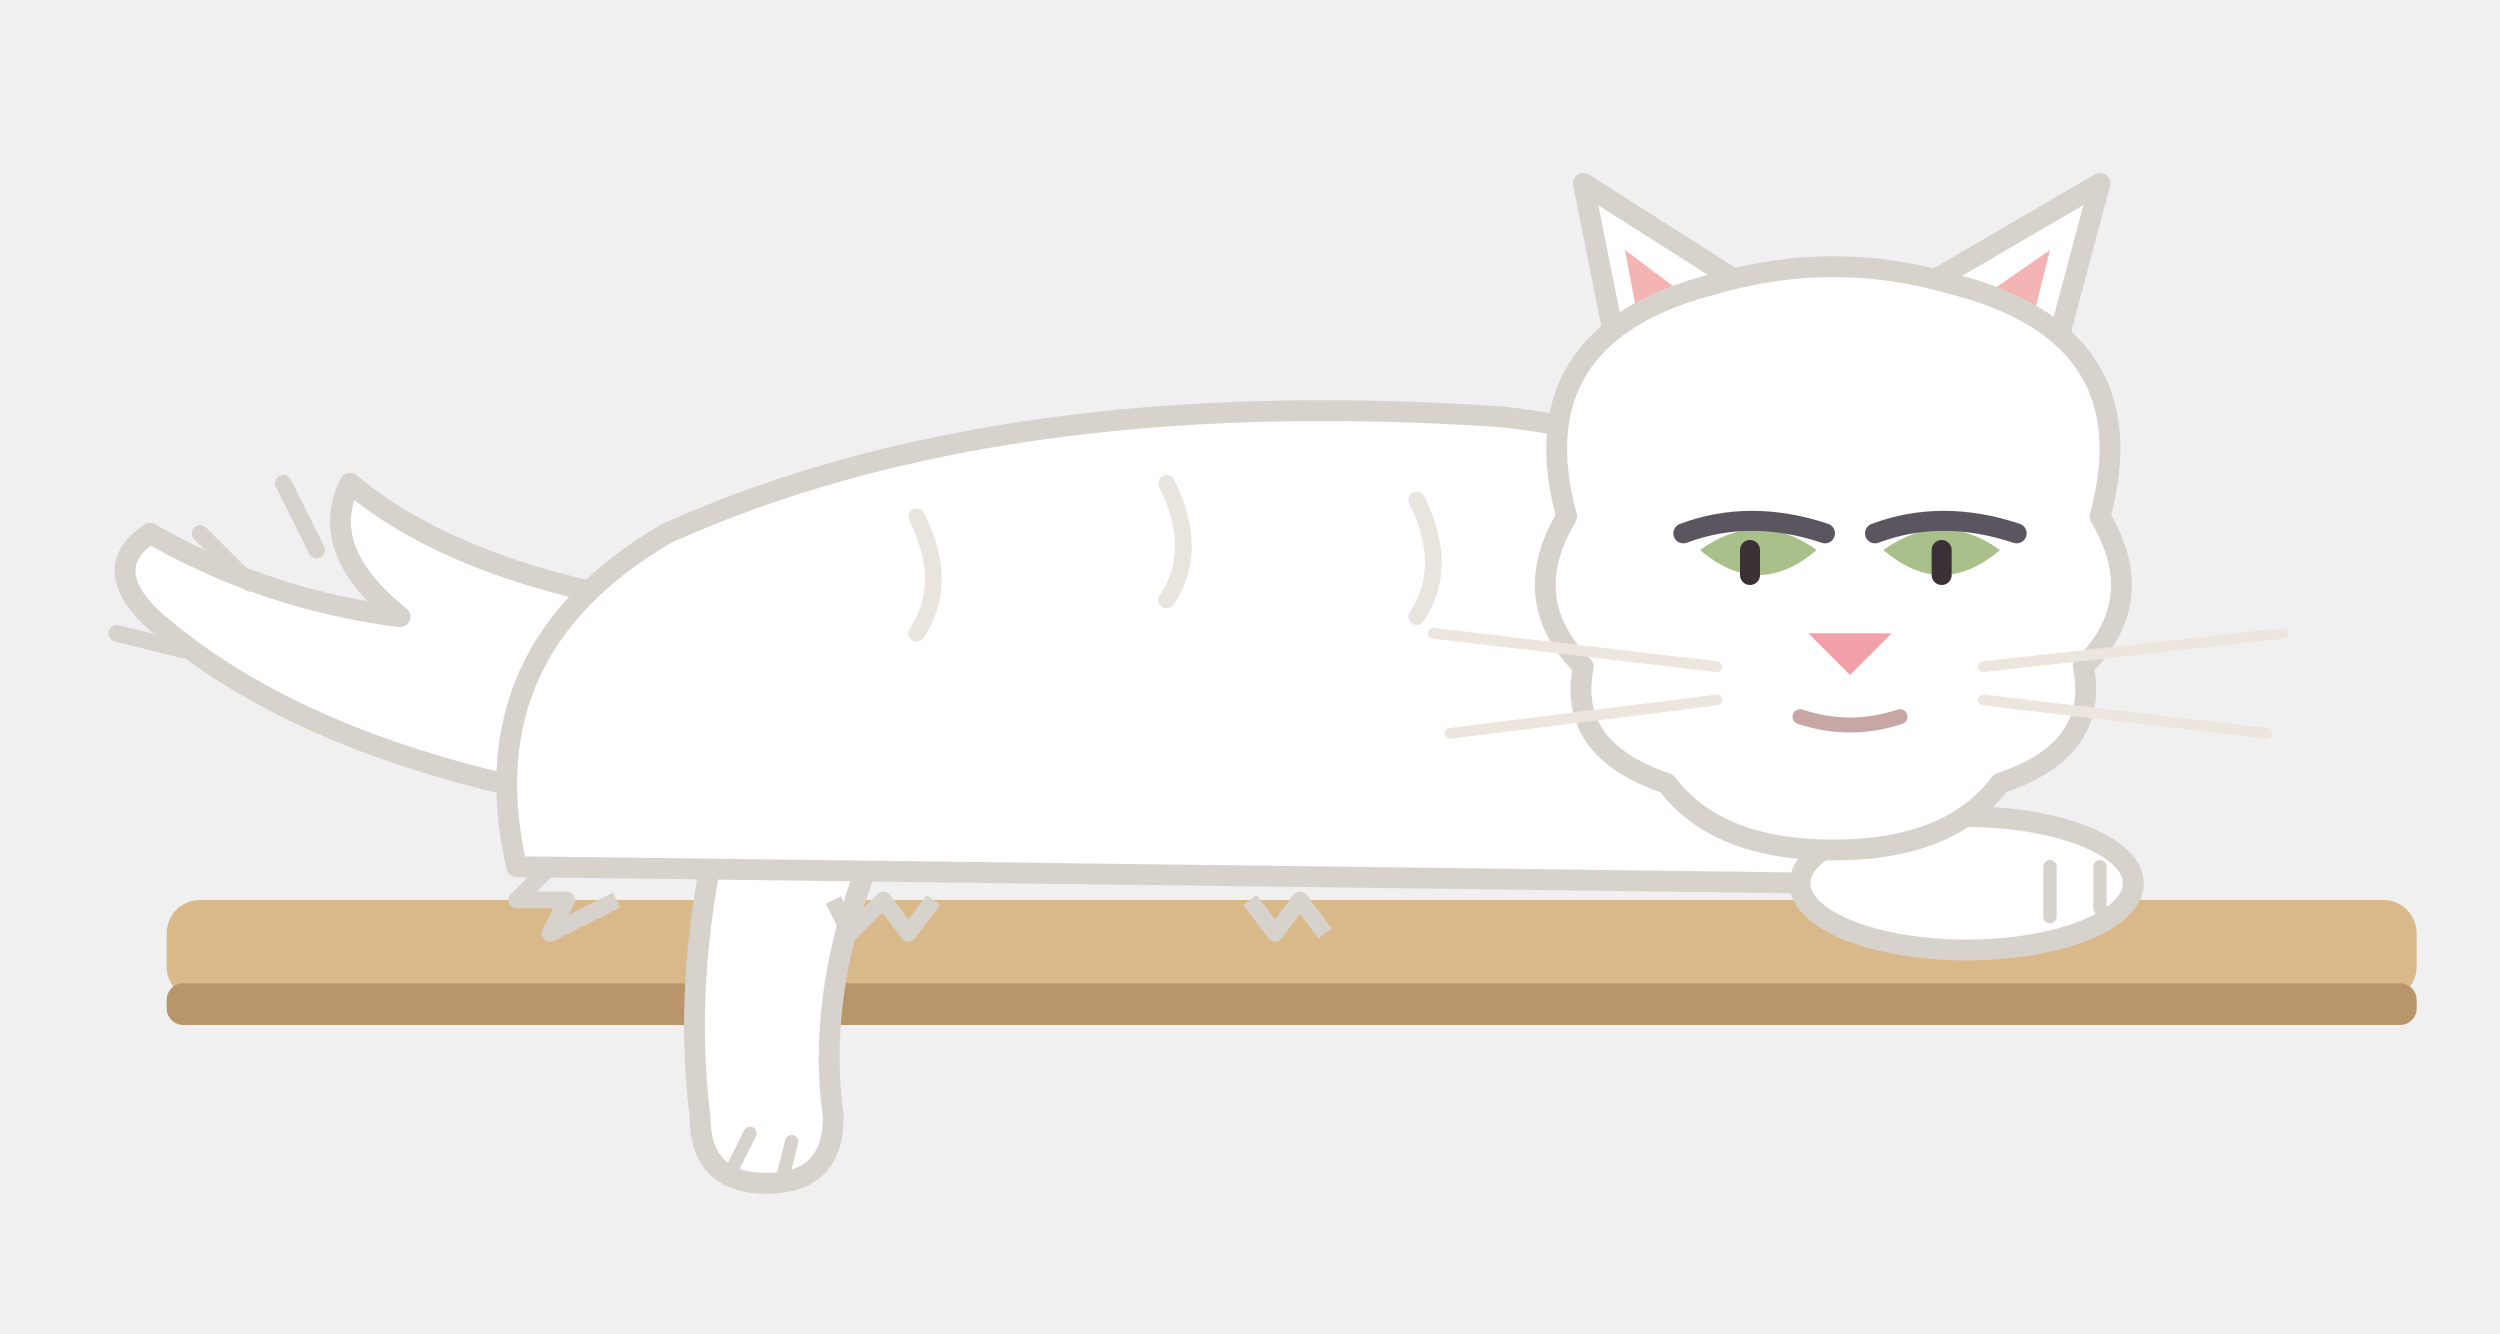
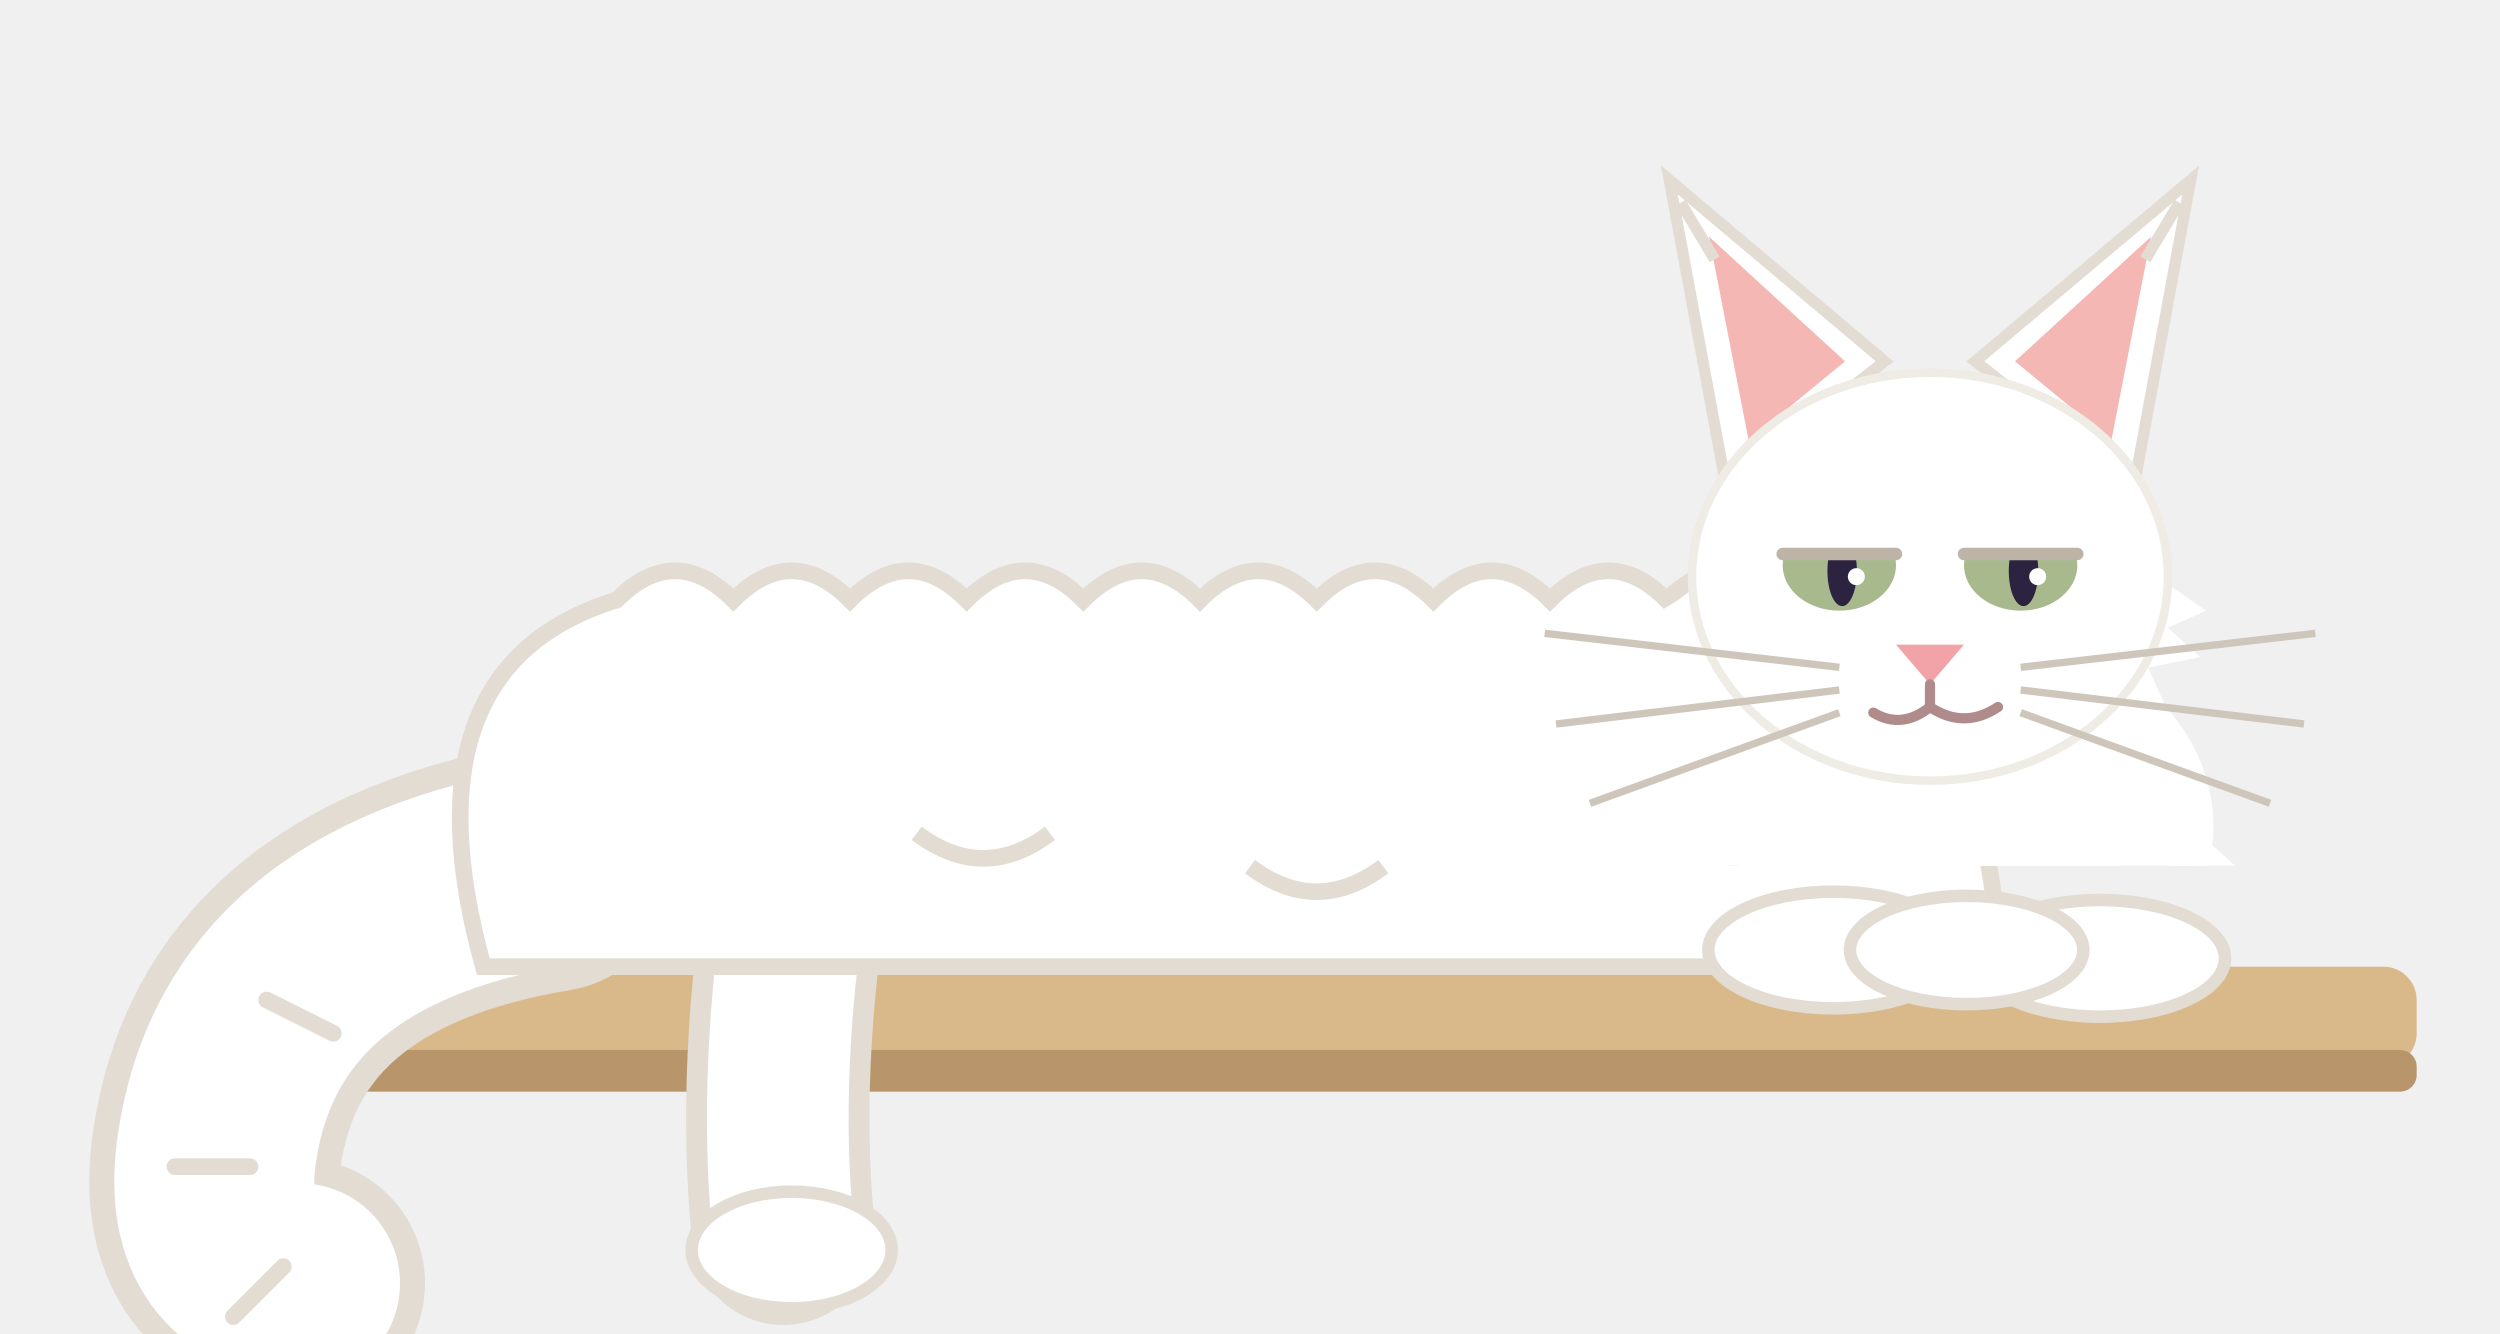
<svg xmlns="http://www.w3.org/2000/svg" width="300" height="160" viewBox="0 0 300 160">
-   <rect x="20" y="108" width="270" height="12" rx="4" fill="#D9B98A" />
-   <rect x="20" y="118" width="270" height="5" rx="2" fill="#B8956A" />
-   <path d="M70 96 q-34 -6 -52 -22 q-6 -6 0 -10 q14 8 30 10 q-10 -8 -6 -16 q12 10 34 14 z" fill="#FFFFFF" stroke="#D8D2CC" stroke-width="2.5" stroke-linejoin="round" />
-   <path d="M30 70 l-6 -6 M38 66 l-4 -8 M22 78 l-8 -2" stroke="#D8D2CC" stroke-width="2" stroke-linecap="round" />
-   <path d="M86 100 q-4 18 -2 34 q0 8 8 8 q8 0 8 -8 q-2 -14 4 -30 z" fill="#FFFFFF" stroke="#D8D2CC" stroke-width="2.5" stroke-linejoin="round" />
-   <path d="M88 140 l2 -4 M94 141 l1 -4" stroke="#D8D2CC" stroke-width="1.6" stroke-linecap="round" />
-   <path d="M62 104 q-6 -26 18 -40 q40 -18 100 -14 q36 4 46 26 q6 18 -6 30 z" fill="#FFFFFF" stroke="#D8D2CC" stroke-width="2.5" stroke-linejoin="round" />
-   <path d="M66 104 l-4 4 l6 0 l-2 4 l8 -4 M100 108 l2 4 l4 -4 l3 4 l3 -4 M150 108 l3 4 l3 -4 l3 4" stroke="#D8D2CC" stroke-width="2" fill="none" stroke-linejoin="round" />
-   <path d="M110 62 q4 8 0 14 M140 58 q4 8 0 14 M170 60 q4 8 0 14" stroke="#EAE4DE" stroke-width="2" fill="none" stroke-linecap="round" />
-   <ellipse cx="236" cy="106" rx="20" ry="8" fill="#FFFFFF" stroke="#D8D2CC" stroke-width="2.5" />
-   <path d="M246 104 v6 M252 104 v5" stroke="#D8D2CC" stroke-width="1.6" stroke-linecap="round" />
-   <path d="M196 52 l-6 -30 l22 14 z" fill="#FFFFFF" stroke="#D8D2CC" stroke-width="2.5" stroke-linejoin="round" />
-   <path d="M198 46 l-3 -16 l12 9 z" fill="#F4B4B4" />
-   <path d="M244 52 l8 -30 l-24 14 z" fill="#FFFFFF" stroke="#D8D2CC" stroke-width="2.5" stroke-linejoin="round" />
-   <path d="M242 46 l4 -16 l-13 9 z" fill="#F4B4B4" />
-   <path d="M188 62 q-6 -22 18 -28 q14 -4 28 0 q24 6 18 28 q6 10 -2 18 q2 10 -10 14 q-6 8 -20 8 q-14 0 -20 -8 q-12 -4 -10 -14 q-8 -8 -2 -18 z" fill="#FFFFFF" stroke="#D8D2CC" stroke-width="2.5" stroke-linejoin="round" />
-   <path d="M204 66 q7 -5 14 0 q-7 6 -14 0 z" fill="#A9C08A" />
-   <path d="M202 64 q8 -3 17 0" stroke="#5B5560" stroke-width="2.4" fill="none" stroke-linecap="round" />
-   <path d="M226 66 q7 -5 14 0 q-7 6 -14 0 z" fill="#A9C08A" />
-   <path d="M225 64 q8 -3 17 0" stroke="#5B5560" stroke-width="2.4" fill="none" stroke-linecap="round" />
-   <path d="M210 66 v3 M233 66 v3" stroke="#3A3036" stroke-width="2.4" stroke-linecap="round" />
-   <path d="M217 76 h10 l-5 5 z" fill="#F2A1A8" />
-   <path d="M216 86 q6 2 12 0" stroke="#C9A6A6" stroke-width="1.8" fill="none" stroke-linecap="round" />
-   <path d="M206 80 l-34 -4 M206 84 l-32 4 M238 80 l36 -4 M238 84 l34 4" stroke="#EDE6DF" stroke-width="1.3" stroke-linecap="round" />
+   <defs>
+     <clipPath id="hd">
+       <rect x="40" y="10" width="190" height="131" />
+     </clipPath>
+   </defs>
+   <rect x="20" y="116" width="270" height="12" rx="4" fill="#D9B98A" />
+   <rect x="20" y="126" width="270" height="5" rx="2" fill="#B8956A" />
+   <path d="M66 104 q-36 6 -40 34 q-2 14 10 16" stroke="#E2DCD3" stroke-width="30" fill="none" stroke-linecap="round" />
+   <path d="M66 104 q-36 6 -40 34 q-2 14 10 16" stroke="#FFFFFF" stroke-width="24" fill="none" stroke-linecap="round" />
+   <path d="M96 104 q-4 24 -2 44" stroke="#E2DCD3" stroke-width="22" fill="none" stroke-linecap="round" />
+   <path d="M96 104 q-4 24 -2 44" stroke="#FFFFFF" stroke-width="17" fill="none" stroke-linecap="round" />
+   <ellipse cx="95" cy="150" rx="12" ry="7" fill="#FFFFFF" stroke="#E2DCD3" stroke-width="1.5" />
+   <path d="M58 116 Q48 80 74 72 q7 -7 14 0 q7 -7 14 0 q7 -7 14 0 q7 -7 14 0 q7 -7 14 0 q7 -7 14 0 q7 -7 14 0 q7 -7 14 0 q7 -7 14 0 q7 -7 14 0 Q238 78 240 116 Z" fill="#FFFFFF" stroke="#E2DCD3" stroke-width="2" />
+   <path d="M40 124 l-8 -4 M30 140 l-9 0 M34 152 l-6 6" stroke="#E2DCD3" stroke-width="2" fill="none" stroke-linecap="round" />
+   <path d="M110 100 q8 6 16 0 M150 104 q8 6 16 0" stroke="#E2DCD3" stroke-width="2" fill="none" />
+   <ellipse cx="220" cy="114" rx="15" ry="7" fill="#FFFFFF" stroke="#E2DCD3" stroke-width="1.5" />
+   <ellipse cx="252" cy="115" rx="15" ry="7" fill="#FFFFFF" stroke="#E2DCD3" stroke-width="1.5" />
+   <g transform="translate(150 8) scale(0.68)">
+     <g clip-path="url(#hd)">
+       <ellipse cx="120" cy="248" rx="62" ry="7" fill="#000" opacity=".08" />
+       <path d="M150 236 q60 6 66 -40 q4 -26 -12 -30" stroke="#E2DCD3" stroke-width="30" fill="none" stroke-linecap="round" />
+       <path d="M150 236 q60 6 66 -40 q4 -26 -12 -30" stroke="#FFFFFF" stroke-width="24" fill="none" stroke-linecap="round" />
+       <path d="M200.0 158.6 L191.6 157.1 L194.9 167.1z" fill="#FFFFFF" />
+       <path d="M204.2 157.0 L193.9 153.8 L196.1 162.9z" fill="#FFFFFF" />
+       <path d="M208.6 157.1 L201.7 149.8 L198.9 159.4z" fill="#FFFFFF" />
+       <path d="M212.6 159.0 L209.4 147.6 L202.8 157.3z" fill="#FFFFFF" />
+       <path d="M215.6 162.3 L214.9 154.4 L207.2 156.9z" fill="#FFFFFF" />
+       <path d="M217.1 166.5 L223.3 157.5 L211.4 158.2z" fill="#FFFFFF" />
+       <path d="M216.8 170.9 L226.2 164.8 L214.8 161.1z" fill="#FFFFFF" />
+       <path d="M78 236 q-8 -70 14 -110 h56 q22 40 14 110 z" fill="#FFFFFF" stroke="#E2DCD3" stroke-width="2" />
+       <path d="M162.1 224.1 L173.5 221.3 L164.1 214.3z" fill="#FFFFFF" />
+       <path d="M158.0 229.3 L165.3 227.1 L162.1 220.2z" fill="#FFFFFF" />
+       <path d="M152.0 233.7 L162.9 235.4 L158.1 225.8z" fill="#FFFFFF" />
+       <path d="M144.4 237.2 L154.0 239.4 L152.0 230.8z" fill="#FFFFFF" />
+       <path d="M135.5 239.4 L143.9 244.9 L144.4 234.9z" fill="#FFFFFF" />
+       <path d="M125.9 240.4 L132.8 245.3 L135.6 238.0z" fill="#FFFFFF" />
+       <path d="M115.9 240.1 L121.1 247.5 L125.9 239.9z" fill="#FFFFFF" />
+       <path d="M106.2 238.4 L109.2 250.0 L116.0 240.5z" fill="#FFFFFF" />
+       <path d="M97.1 235.6 L97.3 245.2 L106.2 239.7z" fill="#FFFFFF" />
+       <path d="M89.3 231.6 L88.5 240.1 L97.2 237.7z" fill="#FFFFFF" />
+       <path d="M82.9 226.7 L81.8 234.1 L89.3 234.4z" fill="#FFFFFF" />
+       <path d="M78.5 221.2 L73.6 228.9 L83.0 230.2z" fill="#FFFFFF" />
+       <path d="M76.1 215.4 L70.0 222.7 L78.5 225.1z" fill="#FFFFFF" />
+       <path d="M96 236 v-40 M144 236 v-40" stroke="#E2DCD3" stroke-width="2" />
+       <ellipse cx="102" cy="238" rx="13" ry="8" fill="#FFFFFF" stroke="#E2DCD3" stroke-width="1.5" />
+       <ellipse cx="138" cy="238" rx="13" ry="8" fill="#FFFFFF" stroke="#E2DCD3" stroke-width="1.5" />
+       <path d="M98 236 v3 M104 236 v3 M134 236 v3 M140 236 v3" stroke="#E2DCD3" stroke-width="1.2" />
+       <path d="M162.5 142.8 L175.3 142.4 L165.4 133.3z" fill="#FFFFFF" />
+       <path d="M159.0 147.6 L173.0 149.9 L163.4 138.6z" fill="#FFFFFF" />
+       <path d="M154.6 151.8 L170.2 153.7 L160.4 143.6z" fill="#FFFFFF" />
+       <path d="M149.3 155.4 L159.7 164.2 L156.3 148.3z" fill="#FFFFFF" />
+       <path d="M143.2 158.4 L154.4 165.0 L151.3 152.4z" fill="#FFFFFF" />
+       <path d="M136.5 160.5 L149.7 170.8 L145.4 156.0z" fill="#FFFFFF" />
+       <path d="M129.5 161.9 L139.7 173.8 L139.0 158.8z" fill="#FFFFFF" />
+       <path d="M122.2 162.4 L129.5 172.5 L132.0 160.8z" fill="#FFFFFF" />
+       <path d="M114.8 162.0 L119.7 179.9 L124.8 162.0z" fill="#FFFFFF" />
+       <path d="M107.6 160.7 L110.1 178.0 L117.4 162.4z" fill="#FFFFFF" />
+       <path d="M100.7 158.7 L100.3 169.9 L110.1 161.8z" fill="#FFFFFF" />
+       <path d="M94.2 155.8 L90.8 171.7 L103.1 160.4z" fill="#FFFFFF" />
+       <path d="M88.5 152.2 L85.0 163.2 L96.5 158.2z" fill="#FFFFFF" />
+       <path d="M83.5 148.1 L74.1 161.5 L90.4 155.3z" fill="#FFFFFF" />
+       <path d="M79.4 143.4 L68.8 157.8 L85.2 151.6z" fill="#FFFFFF" />
+       <path d="M76.4 138.3 L63.8 150.9 L80.8 147.3z" fill="#FFFFFF" />
+       <path d="M74.5 133.0 L63.1 142.7 L77.4 142.6z" fill="#FFFFFF" />
+       <ellipse cx="120" cy="134" rx="50" ry="38" fill="#FFFFFF" />
+       <path d="M104 150 l6 12 l6 -10 l6 12 l6 -12 l6 10" stroke="#E2DCD3" stroke-width="1.6" fill="none" />
+       <path d="M84 74 l-10 -54 l38 32 z" fill="#FFFFFF" stroke="#E2DCD3" stroke-width="2" />
+       <path d="M88 66 l-7 -36 l24 22 z" fill="#F5B7B4" />
+       <path d="M156 74 l10 -54 l-38 32 z" fill="#FFFFFF" stroke="#E2DCD3" stroke-width="2" />
+       <path d="M152 66 l7 -36 l-24 22 z" fill="#F5B7B4" />
+       <path d="M82 34 l-6 -10 M158 34 l6 -10" stroke="#E2DCD3" stroke-width="2" />
+       <path d="M159.3 100.2 L168.7 96.0 L160.3 90.2z" fill="#FFFFFF" />
+       <path d="M156.6 106.4 L167.7 104.2 L159.6 96.9z" fill="#FFFFFF" />
+       <path d="M152.4 112.1 L161.5 112.7 L157.3 103.4z" fill="#FFFFFF" />
+       <path d="M146.7 116.9 L160.4 121.7 L153.3 109.4z" fill="#FFFFFF" />
+       <path d="M140.0 120.6 L151.6 124.7 L148.0 114.6z" fill="#FFFFFF" />
+       <path d="M132.3 123.1 L141.5 129.4 L141.4 118.9z" fill="#FFFFFF" />
+       <path d="M124.2 124.3 L130.9 130.9 L133.9 122.0z" fill="#FFFFFF" />
+       <path d="M115.8 124.1 L121.0 137.9 L125.8 123.9z" fill="#FFFFFF" />
+       <path d="M107.7 122.5 L110.1 136.2 L117.5 124.4z" fill="#FFFFFF" />
+       <path d="M100.0 119.6 L99.7 129.5 L109.3 123.5z" fill="#FFFFFF" />
+       <path d="M93.3 115.6 L92.1 128.1 L101.5 121.2z" fill="#FFFFFF" />
+       <path d="M87.6 110.5 L82.1 123.3 L94.5 117.7z" fill="#FFFFFF" />
+       <path d="M83.4 104.6 L74.5 113.0 L88.7 113.1z" fill="#FFFFFF" />
+       <path d="M80.7 98.2 L71.5 107.0 L84.1 107.6z" fill="#FFFFFF" />
+       <path d="M79.7 91.6 L69.7 97.7 L81.1 101.5z" fill="#FFFFFF" />
+       <ellipse cx="120" cy="90" rx="42" ry="36" fill="#FFFFFF" stroke="#EFEBE5" stroke-width="1.5" />
+       <path d="M114 102 h12 l-6 7 z" fill="#F2A3A8" />
+       <path d="M120 109 v4 M120 113 q-5 4 -10 1 M120 113 q6 4 12 0" stroke="#B08B8B" stroke-width="1.8" fill="none" stroke-linecap="round" />
+       <path d="M104 106 l-52 -6 M104 110 l-50 6 M104 114 l-44 16 M136 106 l52 -6 M136 110 l50 6 M136 114 l44 16" stroke="#CFC6BB" stroke-width="1.3" />
+       <ellipse cx="104" cy="88" rx="10" ry="8" fill="#A8B98E" />
+       <ellipse cx="136" cy="88" rx="10" ry="8" fill="#A8B98E" />
+       <ellipse cx="104.5" cy="89" rx="2.6" ry="6.2" fill="#2B2340" />
+       <ellipse cx="136.5" cy="89" rx="2.6" ry="6.2" fill="#2B2340" />
+       <rect x="92" y="77" width="24" height="9" fill="#fff" />
+       <rect x="124" y="77" width="24" height="9" fill="#fff" />
+       <path d="M94 86 h20 M126 86 h20" stroke="#BDB3A6" stroke-width="2.2" stroke-linecap="round" />
+       <circle cx="107" cy="90" r="1.5" fill="#fff" />
+       <circle cx="139" cy="90" r="1.5" fill="#fff" />
+     </g>
+   </g>
+   <ellipse cx="236" cy="114" rx="14" ry="6.5" fill="#FFFFFF" stroke="#E2DCD3" stroke-width="1.5" />
</svg>
